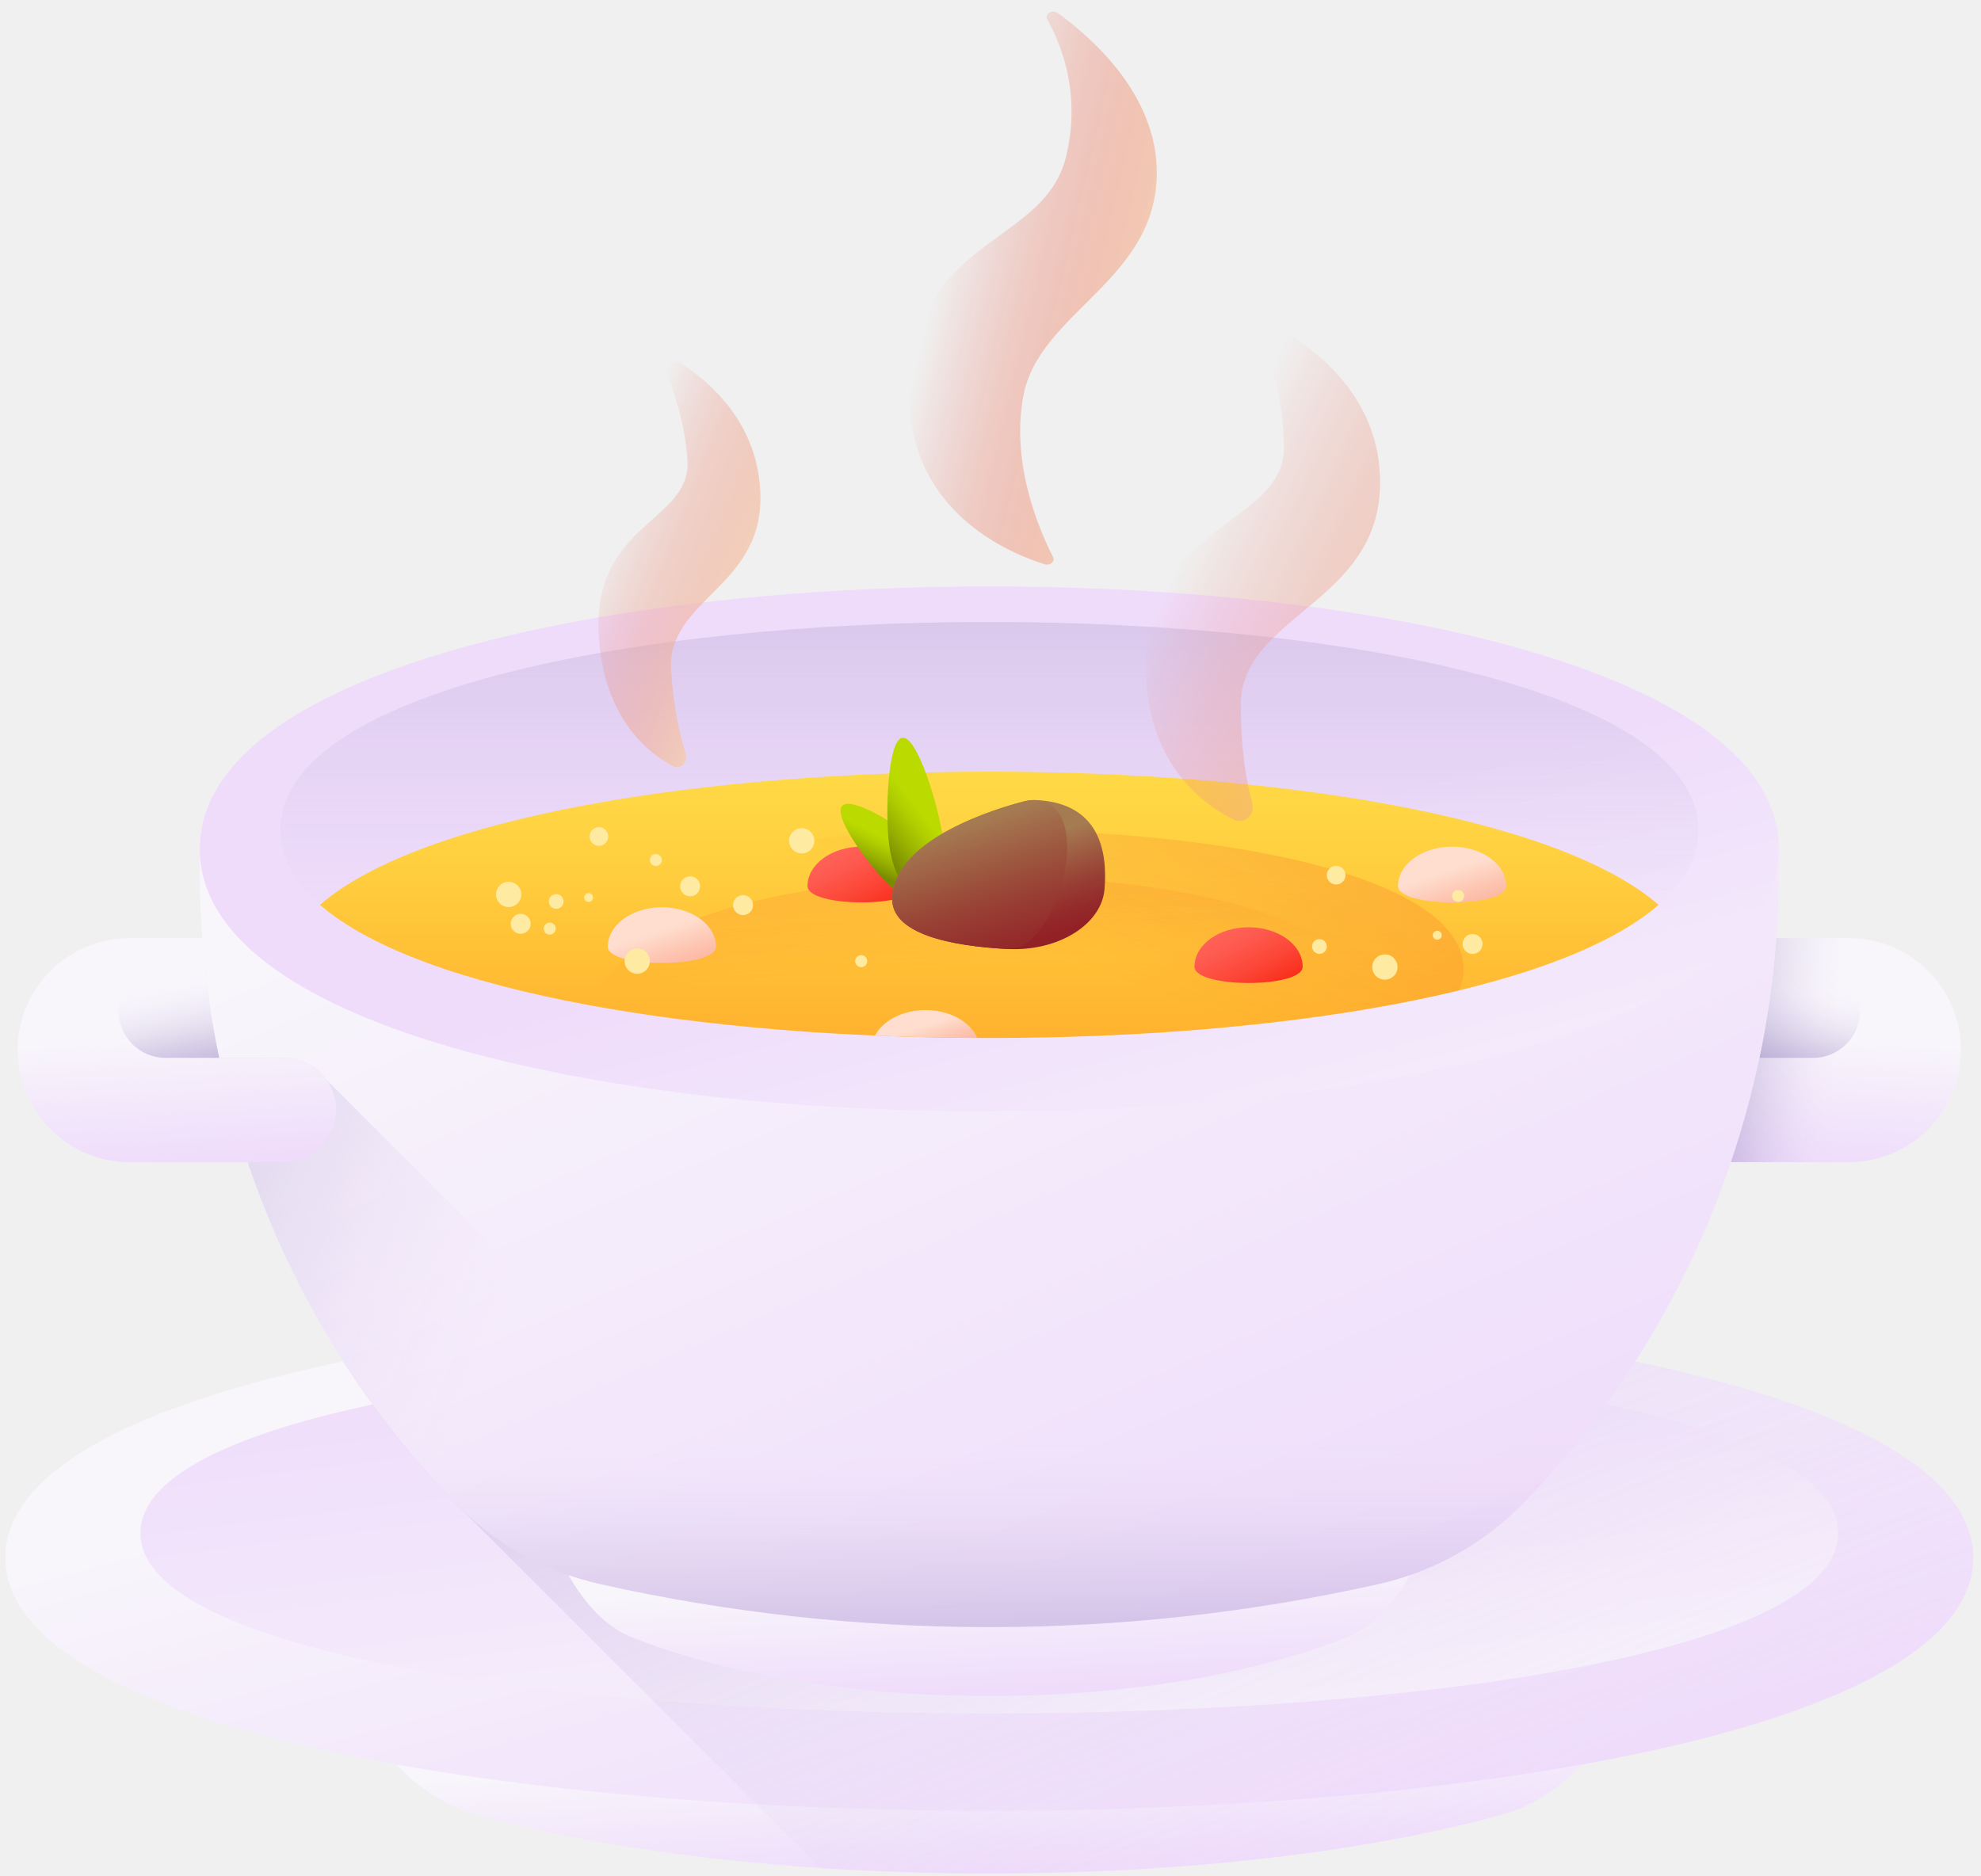
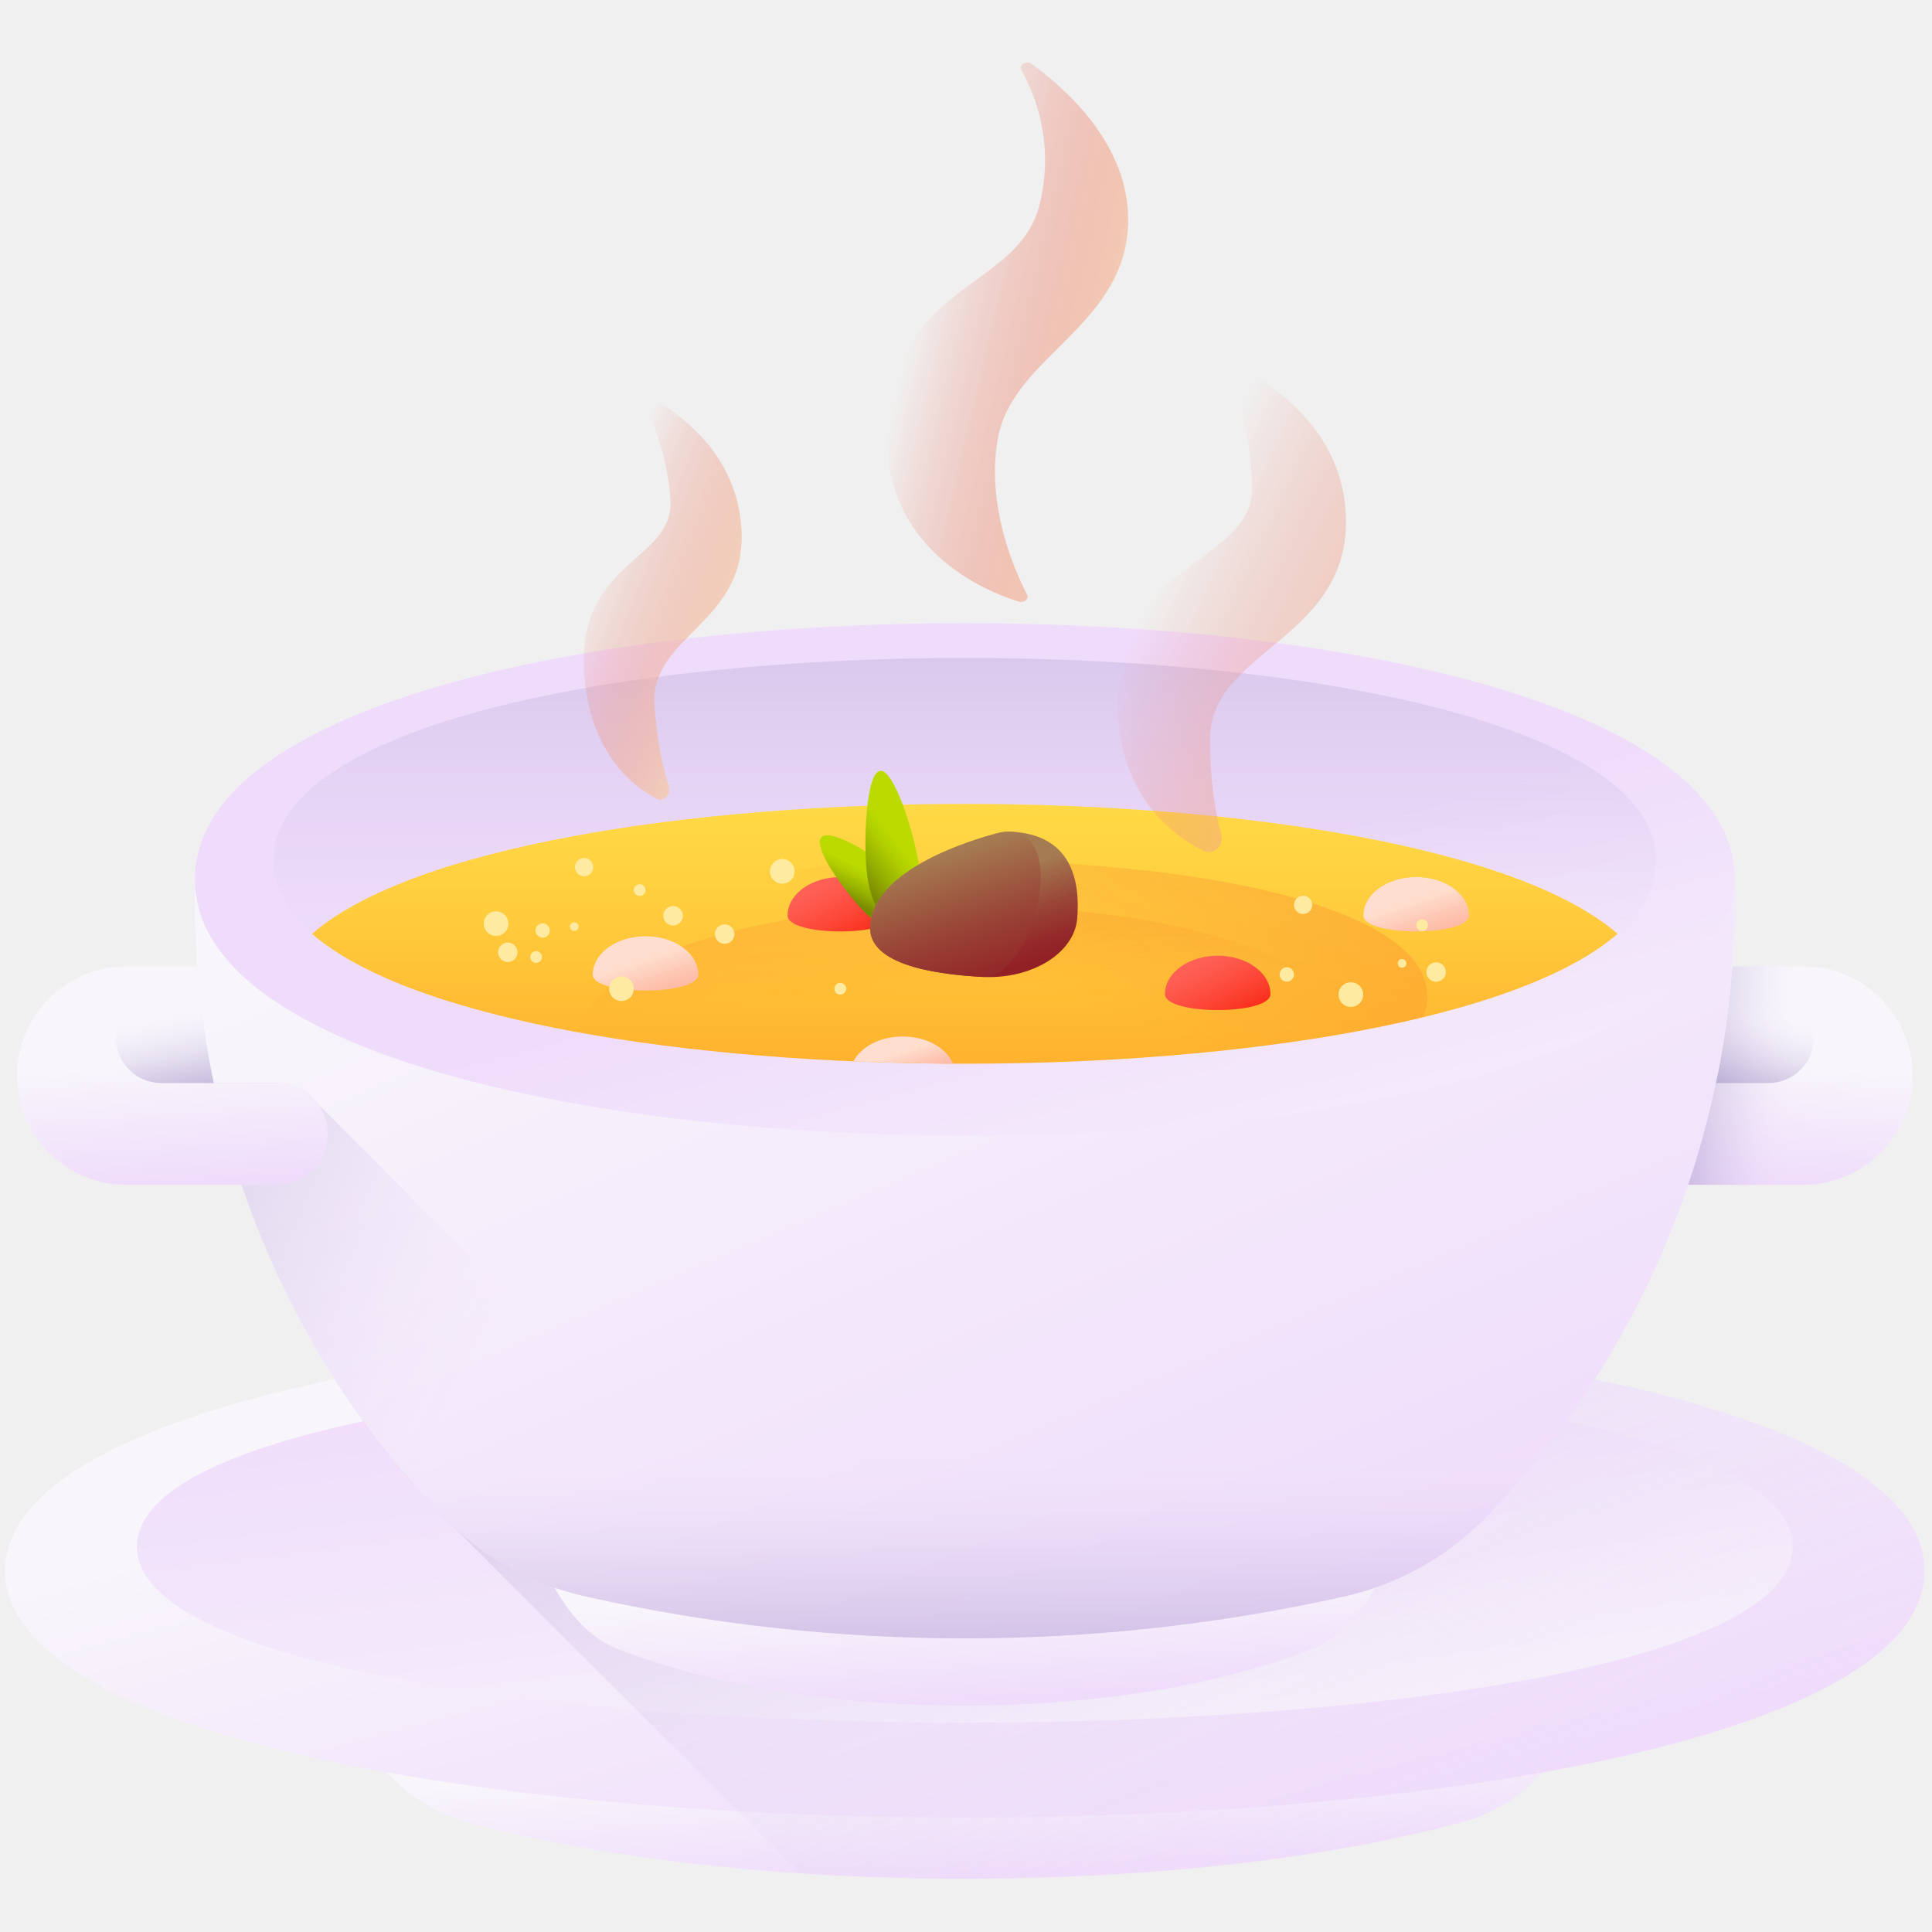
- <svg xmlns="http://www.w3.org/2000/svg" width="151" height="143" fill="none">
-   <path d="M75.407 133.131c-18.596 0-35.663-1.833-49.03-4.89 1.923 5.065 5.536 8.896 9.991 10.122 10.055 2.767 23.836 4.473 39.04 4.473 15.203 0 28.983-1.706 39.038-4.473 4.456-1.226 8.069-5.057 9.992-10.122-13.368 3.057-30.434 4.89-49.03 4.89Z" fill="url(#a)" />
-   <path d="M150.408 118.768c0 25.712-150 25.712-150 0 0-25.713 150-25.713 150 0Z" fill="url(#b)" />
-   <path d="M140.113 116.882c0 18.332-129.411 18.332-129.411 0s129.411-18.332 129.411 0Z" fill="url(#c)" />
-   <path d="M150.408 118.768c0-18.937-81.356-23.926-124.237-14.97a69.38 69.38 0 0 0 8.462 10.735l27.9 27.883c4.133.274 8.442.42 12.875.42 15.203 0 28.984-1.706 39.039-4.473 2.318-.638 4.405-1.986 6.147-3.841 17.532-3.147 29.814-8.398 29.814-15.754Z" fill="url(#d)" />
-   <path d="M75.408 119.638c-12.962 0-24.857-1.826-34.175-4.871 1.34 5.045 3.859 8.861 6.964 10.081 7.009 2.757 16.614 4.456 27.21 4.456 10.598 0 20.203-1.699 27.211-4.456 3.106-1.221 5.624-5.036 6.965-10.081-9.318 3.045-21.213 4.871-34.175 4.871Z" fill="url(#e)" />
-   <path d="M125.202 84.625a3.976 3.976 0 0 0 3.977 3.976h11.757a8.537 8.537 0 0 0 6.036-14.573 8.497 8.497 0 0 0-6.036-2.502h-5.539a69.485 69.485 0 0 1-1.29 9.123h-4.928a3.976 3.976 0 0 0-3.977 3.976Z" fill="url(#f)" />
-   <path d="M125.202 84.625a3.976 3.976 0 0 0 3.977 3.976h11.757a8.537 8.537 0 0 0 6.036-14.573 8.497 8.497 0 0 0-6.036-2.502h-5.539a69.485 69.485 0 0 1-1.29 9.123h-4.928a3.976 3.976 0 0 0-3.977 3.976Z" fill="url(#g)" />
-   <path d="M134.107 80.649h4.099c1.974 0 3.573-1.6 3.573-3.573a2.953 2.953 0 0 0-2.952-2.955h-3.669a69.184 69.184 0 0 1-1.051 6.528Z" fill="url(#h)" />
-   <path d="M45.787 120.783a135.887 135.887 0 0 0 59.242 0 22.184 22.184 0 0 0 11.154-6.25 69.392 69.392 0 0 0 19.403-48.128V64.72c0-26.692-120.356-26.692-120.356 0v1.684c0 18.039 7.02 35.267 19.403 48.128a22.181 22.181 0 0 0 11.154 6.25Z" fill="url(#i)" />
-   <path d="M135.586 64.721c0 26.693-120.357 26.693-120.357 0 0-26.692 120.357-26.692 120.357 0Z" fill="url(#j)" />
-   <path d="M129.451 63.279c0 21.144-108.085 21.144-108.085 0 0-21.145 108.085-21.145 108.085 0Z" fill="url(#k)" />
-   <path d="M24.391 68.985c15.559 13.536 86.474 13.536 102.033 0-15.559-13.536-86.474-13.536-102.033 0Z" fill="url(#l)" />
-   <path d="M111.221 75.508c.22-.518.335-1.058.335-1.621 0-14.144-72.297-14.144-72.297 0 0 .562.116 1.103.336 1.621 19.934 4.838 51.692 4.838 71.626 0Z" fill="url(#m)" />
-   <path d="M45.263 76.699c2.76-13.21 57.53-13.21 60.289 0-17.928 3.249-42.361 3.249-60.289 0Z" fill="url(#n)" />
-   <path d="M54.576 72.175c0 1.659-8.245 1.659-8.245 0 0-1.66 1.846-3.004 4.123-3.004s4.122 1.344 4.122 3.004Z" fill="url(#o)" />
-   <path d="M114.807 67.554c0 1.66-8.245 1.66-8.245 0 0-1.659 1.846-3.004 4.123-3.004s4.122 1.345 4.122 3.004Z" fill="url(#p)" />
-   <path d="M66.7 78.949c2.577.11 5.181.17 7.79.182-.519-1.227-2.086-2.12-3.94-2.12-1.761 0-3.26.806-3.85 1.938Z" fill="url(#q)" />
-   <path d="M106.003 72.87a.964.964 0 1 0-.846 1.732.964.964 0 0 0 .846-1.732ZM112.58 71.287a.76.76 0 1 0-.667 1.366.76.76 0 0 0 .667-1.366ZM111.345 67.894a.458.458 0 1 0-.402.824.458.458 0 0 0 .402-.824ZM61.135 63.141a.964.964 0 1 0 .01 1.927.964.964 0 0 0-.01-1.927ZM52.6 66.813a.76.76 0 1 0 .008 1.522.76.76 0 0 0-.008-1.522ZM65.672 72.819a.46.46 0 1 0 .006.918.46.46 0 0 0-.005-.918ZM101.665 66.033a.71.71 0 1 0 .363 1.377.712.712 0 0 0-.363-1.377ZM100.429 71.618a.562.562 0 1 0 .286 1.088.562.562 0 0 0-.286-1.088ZM109.497 70.967a.34.34 0 1 0 .172.655.34.34 0 0 0-.172-.655ZM48.994 72.411a.963.963 0 1 0-.845 1.732.963.963 0 0 0 .845-1.732ZM56.972 68.323a.76.76 0 1 0-.667 1.367.76.76 0 0 0 .667-1.367ZM50.196 65.154a.458.458 0 1 0-.403.823.458.458 0 0 0 .403-.823ZM39.736 68.185a.964.964 0 1 0-1.928.01.964.964 0 0 0 1.928-.01ZM39.684 69.67a.76.76 0 1 0 .008 1.522.76.76 0 0 0-.008-1.522ZM41.899 70.338a.459.459 0 1 0 .005.918.459.459 0 0 0-.005-.918ZM45.469 63.086a.712.712 0 1 0 .363 1.377.712.712 0 0 0-.363-1.377ZM42.267 68.182a.562.562 0 1 0 .285 1.087.562.562 0 0 0-.285-1.087ZM44.8 68.093a.34.34 0 1 0 .173.656.34.34 0 0 0-.173-.656Z" fill="#FFEAA2" />
-   <path d="M69.798 67.554c0 1.66-8.245 1.66-8.245 0 0-1.659 1.846-3.004 4.123-3.004 2.276 0 4.122 1.345 4.122 3.004Z" fill="url(#r)" />
-   <path d="M69.685 64.036c1.416 1.303 2.16 3.155 1.662 4.135-.498.981-2.05.72-3.467-.584-1.416-1.303-4.247-5.074-3.749-6.055.499-.98 4.137 1.2 5.554 2.504Z" fill="url(#s)" />
-   <path d="M71.851 63.813c.313 2.393-.346 4.465-1.472 4.628-1.125.163-2.292-1.646-2.605-4.04-.313-2.393-.115-7.99 1.01-8.153 1.127-.162 2.754 5.171 3.067 7.565Z" fill="url(#t)" />
-   <path d="M79.014 61a3.256 3.256 0 0 0-.974.102c-2.006.518-9.78 2.81-10.034 7.282-.163 2.86 4.564 3.745 8.783 3.968 3.853.203 7.177-1.85 7.403-4.567.253-3.044-.491-6.552-5.178-6.786Z" fill="url(#u)" />
-   <path d="M79.053 61.006c-.34-.034-.681.01-1.012.095-2.004.517-9.782 2.81-10.036 7.282-.163 2.862 4.564 3.746 8.783 3.969 3.802.2 6.815-10.89 2.265-11.346Z" fill="url(#v)" />
-   <path d="M99.294 73.699c0 1.659-8.244 1.659-8.244 0 0-1.66 1.845-3.004 4.122-3.004s4.123 1.345 4.123 3.004Z" fill="url(#w)" />
-   <path d="M24.324 100.737a69.344 69.344 0 0 0 10.31 13.796 22.182 22.182 0 0 0 11.153 6.25 135.887 135.887 0 0 0 59.242 0 22.184 22.184 0 0 0 11.154-6.25 69.41 69.41 0 0 0 10.309-13.796H24.324Z" fill="url(#x)" />
-   <path d="M66.308 123.746a136.67 136.67 0 0 1-13.374-1.565 139.156 139.156 0 0 1-7.147-1.397 22.19 22.19 0 0 1-11.152-6.25 69.365 69.365 0 0 1-17.91-33.8c-.002-.03-.008-.056-.014-.085h4.926c1.324 0 2.492.647 3.215 1.64l41.456 41.457Z" fill="url(#y)" />
-   <path d="M25.614 84.625a3.976 3.976 0 0 1-3.976 3.976H9.88a8.537 8.537 0 0 1-6.036-14.573 8.498 8.498 0 0 1 6.036-2.502h5.54c.062.868.143 1.734.239 2.595a69.388 69.388 0 0 0 1.05 6.528h4.929a3.976 3.976 0 0 1 3.976 3.976Z" fill="url(#z)" />
-   <path d="M16.71 80.649h-4.1a3.573 3.573 0 0 1-3.572-3.573 2.952 2.952 0 0 1 2.951-2.955h3.67a69.378 69.378 0 0 0 1.05 6.528Z" fill="url(#A)" />
-   <path d="M96.458 26.601c-.353-.938.618-1.815 1.454-1.317 2.952 1.762 7.285 5.387 7.285 11.486 0 9.25-10.618 10.122-10.618 16.975 0 3.516.444 5.944.876 7.476.25.885-.614 1.665-1.41 1.27-2.645-1.313-6.714-4.518-6.714-11.806 0-10.8 10.53-10.639 10.53-16.543 0-3.084-.717-5.723-1.403-7.54Z" fill="url(#B)" />
-   <path d="M79.827 1.482c-.23-.413.386-.79.8-.49 2.804 2.035 7.548 6.338 7.548 12.16 0 8.265-8.977 10.605-10.174 17.05-.967 5.213 1.25 10.288 2.267 12.259.177.342-.23.689-.65.557-3.093-.972-11.415-4.575-10.172-14.953 1.204-10.054 10.209-9.595 11.807-16.1 1.147-4.67-.267-8.407-1.426-10.483Z" fill="url(#C)" />
-   <path d="M50.92 28.798c-.315-.773.346-1.497.988-1.086 2.272 1.454 5.668 4.444 6.03 9.478.552 7.633-7.189 8.352-6.78 14.007.209 2.901.68 4.905 1.087 6.168.236.731-.35 1.375-.958 1.05-2.02-1.084-5.197-3.729-5.63-9.743-.644-8.911 7.093-8.779 6.742-13.65-.184-2.545-.867-4.723-1.479-6.224Z" fill="url(#D)" />
+ <svg xmlns="http://www.w3.org/2000/svg" width="151" height="151" viewBox="0 0 151 151" fill="none">
+   <g clip-path="url(#clip0_343_7716)">
+     <path d="M75.407 137.131C56.811 137.131 39.744 135.298 26.377 132.241C28.3 137.306 31.913 141.137 36.368 142.363C46.423 145.13 60.204 146.836 75.407 146.836C90.611 146.836 104.391 145.13 114.446 142.363C118.902 141.137 122.515 137.306 124.438 132.241C111.07 135.298 94.004 137.131 75.407 137.131Z" fill="url(#paint0_linear_343_7716)" />
+     <path d="M150.408 122.768C150.408 148.48 0.408 148.48 0.408 122.768C0.408 97.055 150.408 97.055 150.408 122.768Z" fill="url(#paint1_linear_343_7716)" />
+     <path d="M140.113 120.882C140.113 139.214 10.702 139.214 10.702 120.882C10.702 102.55 140.113 102.551 140.113 120.882Z" fill="url(#paint2_linear_343_7716)" />
+     <path d="M150.408 122.768C150.408 103.831 69.052 98.842 26.171 107.798C28.619 111.624 31.447 115.224 34.633 118.533L62.532 146.416C66.666 146.69 70.975 146.836 75.408 146.836C90.611 146.836 104.392 145.13 114.447 142.363C116.765 141.725 118.852 140.377 120.594 138.522C138.126 135.375 150.408 130.124 150.408 122.768Z" fill="url(#paint3_linear_343_7716)" />
+     <path d="M75.408 123.638C62.446 123.638 50.551 121.812 41.233 118.767C42.574 123.812 45.092 127.628 48.197 128.848C55.206 131.605 64.811 133.304 75.408 133.304C86.005 133.304 95.61 131.605 102.618 128.848C105.724 127.627 108.242 123.812 109.583 118.767C100.265 121.812 88.37 123.638 75.408 123.638Z" fill="url(#paint4_linear_343_7716)" />
+     <path d="M125.202 88.625C125.202 90.821 126.982 92.601 129.179 92.601H140.936C145.651 92.601 149.474 88.781 149.474 84.063C149.474 81.707 148.517 79.572 146.972 78.028C145.427 76.48 143.295 75.526 140.936 75.526H135.397C135.334 76.394 135.254 77.26 135.157 78.121C134.91 80.319 134.559 82.498 134.107 84.649H129.179C126.982 84.649 125.202 86.429 125.202 88.625Z" fill="url(#paint5_linear_343_7716)" />
+     <path d="M125.202 88.625C125.202 90.821 126.982 92.601 129.179 92.601H140.936C145.651 92.601 149.474 88.781 149.474 84.063C149.474 81.707 148.517 79.572 146.972 78.028C145.427 76.48 143.295 75.526 140.936 75.526H135.397C135.334 76.394 135.254 77.26 135.157 78.121C134.91 80.319 134.559 82.498 134.107 84.649H129.179C126.982 84.649 125.202 86.429 125.202 88.625Z" fill="url(#paint6_linear_343_7716)" />
+     <path d="M134.107 84.649H138.206C140.18 84.649 141.779 83.049 141.779 81.076C141.779 80.261 141.449 79.523 140.916 78.987C140.38 78.452 139.644 78.121 138.827 78.121H135.158C134.911 80.318 134.56 82.498 134.107 84.649Z" fill="url(#paint7_linear_343_7716)" />
+     <path d="M45.787 124.783C65.294 129.14 85.522 129.14 105.029 124.783C109.278 123.835 113.163 121.669 116.183 118.533C128.567 105.672 135.586 88.444 135.586 70.405V68.721C135.586 42.029 15.23 42.029 15.23 68.721V70.405C15.23 88.444 22.249 105.672 34.633 118.533C37.653 121.669 41.538 123.835 45.787 124.783Z" fill="url(#paint8_linear_343_7716)" />
+     <path d="M135.586 68.721C135.586 95.414 15.229 95.414 15.229 68.721C15.229 42.029 135.586 42.029 135.586 68.721Z" fill="url(#paint9_linear_343_7716)" />
+     <path d="M129.451 67.279C129.451 88.423 21.366 88.423 21.366 67.279C21.366 46.134 129.451 46.134 129.451 67.279Z" fill="url(#paint10_linear_343_7716)" />
+     <path d="M24.391 72.985C39.95 86.521 110.865 86.521 126.424 72.985C110.865 59.449 39.95 59.449 24.391 72.985Z" fill="url(#paint11_linear_343_7716)" />
+     <path d="M111.221 79.508C111.441 78.99 111.556 78.45 111.556 77.886C111.556 63.743 39.259 63.743 39.259 77.886C39.259 78.449 39.375 78.99 39.595 79.508C59.529 84.346 91.287 84.346 111.221 79.508Z" fill="url(#paint12_linear_343_7716)" />
+     <path d="M45.263 80.699C48.023 67.489 102.793 67.489 105.552 80.699C87.624 83.948 63.191 83.948 45.263 80.699Z" fill="url(#paint13_linear_343_7716)" />
+     <path d="M54.576 76.175C54.576 77.834 46.331 77.834 46.331 76.175C46.331 74.516 48.177 73.171 50.454 73.171C52.731 73.171 54.576 74.516 54.576 76.175Z" fill="url(#paint14_linear_343_7716)" />
+     <path d="M114.807 71.554C114.807 73.213 106.562 73.213 106.562 71.554C106.562 69.895 108.408 68.55 110.685 68.55C112.962 68.55 114.807 69.895 114.807 71.554Z" fill="url(#paint15_linear_343_7716)" />
+     <path d="M66.699 82.949C69.277 83.059 71.881 83.12 74.49 83.131C73.971 81.904 72.404 81.011 70.549 81.011C68.789 81.011 67.29 81.817 66.699 82.949Z" fill="url(#paint16_linear_343_7716)" />
+     <path d="M106.003 76.87C105.524 76.636 104.947 76.835 104.714 77.313C104.481 77.791 104.679 78.368 105.157 78.602C105.636 78.835 106.213 78.637 106.446 78.158C106.679 77.68 106.481 77.103 106.003 76.87Z" fill="#FFEAA2" />
+     <path d="M112.58 75.287C112.202 75.103 111.747 75.26 111.563 75.638C111.378 76.015 111.535 76.471 111.913 76.655C112.29 76.839 112.746 76.683 112.93 76.305C113.114 75.927 112.957 75.472 112.58 75.287Z" fill="#FFEAA2" />
+     <path d="M111.345 71.894C111.118 71.783 110.843 71.878 110.732 72.105C110.621 72.333 110.715 72.608 110.943 72.719C111.171 72.83 111.445 72.735 111.556 72.508C111.667 72.28 111.573 72.005 111.345 71.894Z" fill="#FFEAA2" />
+     <path d="M61.135 67.141C60.603 67.144 60.174 67.578 60.177 68.111C60.18 68.642 60.614 69.072 61.146 69.069C61.678 69.066 62.107 68.632 62.104 68.1C62.101 67.567 61.667 67.138 61.135 67.141Z" fill="#FFEAA2" />
+     <path d="M52.6 70.813C52.18 70.816 51.841 71.158 51.843 71.578C51.846 71.998 52.188 72.337 52.608 72.335C53.029 72.332 53.367 71.99 53.365 71.57C53.362 71.15 53.02 70.811 52.6 70.813Z" fill="#FFEAA2" />
+     <path d="M65.672 76.819C65.419 76.82 65.215 77.027 65.216 77.28C65.218 77.533 65.424 77.738 65.677 77.736C65.931 77.735 66.135 77.528 66.134 77.275C66.132 77.021 65.926 76.817 65.672 76.819Z" fill="#FFEAA2" />
+     <path d="M101.665 70.033C101.284 70.133 101.057 70.523 101.158 70.903C101.258 71.283 101.647 71.51 102.028 71.41C102.408 71.31 102.635 70.921 102.535 70.54C102.434 70.16 102.045 69.933 101.665 70.033Z" fill="#FFEAA2" />
+     <path d="M100.429 75.618C100.128 75.698 99.949 76.005 100.028 76.305C100.108 76.606 100.415 76.785 100.715 76.706C101.016 76.626 101.195 76.319 101.116 76.019C101.036 75.719 100.729 75.539 100.429 75.618Z" fill="#FFEAA2" />
+     <path d="M109.497 74.967C109.316 75.015 109.208 75.2 109.255 75.381C109.303 75.562 109.488 75.67 109.669 75.623C109.85 75.575 109.959 75.389 109.911 75.208C109.863 75.027 109.678 74.919 109.497 74.967Z" fill="#FFEAA2" />
+     <path d="M48.994 76.411C48.516 76.178 47.939 76.376 47.706 76.855C47.472 77.333 47.671 77.91 48.149 78.143C48.627 78.377 49.204 78.178 49.438 77.7C49.671 77.222 49.473 76.645 48.994 76.411Z" fill="#FFEAA2" />
+     <path d="M56.972 72.323C56.594 72.139 56.139 72.296 55.955 72.673C55.77 73.051 55.927 73.506 56.305 73.691C56.682 73.875 57.138 73.718 57.322 73.341C57.507 72.963 57.35 72.508 56.972 72.323Z" fill="#FFEAA2" />
+     <path d="M50.196 69.154C49.968 69.043 49.693 69.137 49.582 69.365C49.471 69.592 49.566 69.867 49.793 69.978C50.021 70.089 50.295 69.995 50.406 69.767C50.518 69.539 50.423 69.265 50.196 69.154Z" fill="#FFEAA2" />
+     <path d="M39.736 72.185C39.733 71.653 39.299 71.223 38.767 71.226C38.235 71.229 37.806 71.663 37.809 72.195C37.812 72.727 38.245 73.156 38.778 73.153C39.31 73.151 39.739 72.717 39.736 72.185Z" fill="#FFEAA2" />
+     <path d="M39.684 73.67C39.264 73.673 38.925 74.015 38.927 74.435C38.93 74.855 39.272 75.194 39.692 75.192C40.112 75.189 40.451 74.847 40.449 74.427C40.446 74.007 40.104 73.668 39.684 73.67Z" fill="#FFEAA2" />
+     <path d="M41.899 74.338C41.645 74.34 41.441 74.546 41.442 74.799C41.444 75.053 41.65 75.257 41.904 75.255C42.157 75.254 42.361 75.048 42.36 74.794C42.358 74.541 42.152 74.337 41.899 74.338Z" fill="#FFEAA2" />
+     <path d="M45.469 67.085C45.089 67.186 44.861 67.575 44.962 67.956C45.062 68.336 45.451 68.563 45.832 68.463C46.212 68.362 46.439 67.973 46.339 67.593C46.239 67.212 45.849 66.985 45.469 67.085Z" fill="#FFEAA2" />
+     <path d="M42.267 72.182C41.966 72.261 41.787 72.569 41.866 72.869C41.946 73.169 42.253 73.348 42.553 73.269C42.853 73.19 43.032 72.883 42.953 72.583C42.875 72.283 42.567 72.103 42.267 72.182Z" fill="#FFEAA2" />
+     <path d="M44.8 72.093C44.619 72.141 44.511 72.326 44.559 72.507C44.606 72.688 44.792 72.796 44.973 72.749C45.154 72.701 45.262 72.516 45.214 72.335C45.166 72.153 44.981 72.045 44.8 72.093Z" fill="#FFEAA2" />
+     <path d="M69.798 71.554C69.798 73.213 61.553 73.213 61.553 71.554C61.553 69.895 63.399 68.55 65.676 68.55C67.952 68.55 69.798 69.895 69.798 71.554Z" fill="url(#paint17_linear_343_7716)" />
+     <path d="M69.685 68.036C71.101 69.339 71.846 71.191 71.347 72.171C70.849 73.152 69.297 72.891 67.88 71.587C66.464 70.284 63.633 66.513 64.131 65.532C64.63 64.551 68.268 66.732 69.685 68.036Z" fill="url(#paint18_linear_343_7716)" />
+     <path d="M71.851 67.812C72.164 70.206 71.505 72.278 70.379 72.441C69.254 72.604 68.087 70.795 67.774 68.402C67.461 66.008 67.659 60.411 68.785 60.248C69.911 60.086 71.538 65.419 71.851 67.812Z" fill="url(#paint19_linear_343_7716)" />
+     <path d="M79.014 64.999C78.686 64.983 78.358 65.02 78.04 65.102C76.034 65.62 68.26 67.912 68.006 72.383C67.843 75.245 72.57 76.129 76.789 76.352C80.642 76.555 83.966 74.501 84.192 71.785C84.445 68.741 83.701 65.233 79.014 64.999Z" fill="url(#paint20_linear_343_7716)" />
+     <path d="M79.053 65.006C78.713 64.972 78.371 65.016 78.041 65.101C76.037 65.618 68.259 67.91 68.005 72.383C67.842 75.245 72.569 76.129 76.788 76.352C80.59 76.552 83.603 65.461 79.053 65.006Z" fill="url(#paint21_linear_343_7716)" />
+     <path d="M99.294 77.699C99.294 79.358 91.05 79.358 91.05 77.699C91.05 76.04 92.895 74.695 95.172 74.695C97.449 74.695 99.294 76.04 99.294 77.699Z" fill="url(#paint22_linear_343_7716)" />
+     <path d="M24.324 104.737C27.158 109.715 30.61 114.355 34.633 118.533C37.653 121.669 41.538 123.835 45.787 124.783C65.294 129.14 85.522 129.14 105.029 124.783C109.278 123.835 113.163 121.669 116.183 118.533C120.205 114.355 123.658 109.714 126.492 104.737H24.324Z" fill="url(#paint23_linear_343_7716)" />
+     <path d="M66.308 127.746C61.834 127.446 57.37 126.922 52.934 126.181C50.543 125.778 48.161 125.313 45.787 124.784C41.537 123.834 37.652 121.669 34.635 118.534C27.564 111.193 22.243 102.428 18.979 92.902C18.067 90.246 17.317 87.528 16.732 84.766C16.732 84.757 16.729 84.746 16.726 84.734C16.723 84.705 16.717 84.678 16.711 84.649H21.637C22.961 84.649 24.129 85.296 24.852 86.29L66.308 127.746Z" fill="url(#paint24_linear_343_7716)" />
+     <path d="M25.614 88.625C25.614 90.821 23.834 92.601 21.638 92.601H9.88C5.165 92.601 1.342 88.781 1.342 84.063C1.342 81.707 2.299 79.572 3.844 78.028C5.389 76.48 7.521 75.526 9.88 75.526H15.42C15.482 76.394 15.563 77.26 15.659 78.121C15.906 80.319 16.257 82.498 16.709 84.649H21.638C23.834 84.649 25.614 86.429 25.614 88.625Z" fill="url(#paint25_linear_343_7716)" />
+     <path d="M16.709 84.649H12.611C10.637 84.649 9.038 83.049 9.038 81.076C9.038 80.261 9.368 79.523 9.901 78.987C10.437 78.452 11.173 78.121 11.989 78.121H15.659C15.906 80.318 16.257 82.498 16.709 84.649Z" fill="url(#paint26_linear_343_7716)" />
+     <path d="M96.458 30.601C96.105 29.663 97.076 28.786 97.912 29.284C100.864 31.046 105.197 34.67 105.197 40.77C105.197 50.02 94.579 50.892 94.579 57.745C94.579 61.261 95.022 63.689 95.455 65.221C95.705 66.106 94.841 66.886 94.046 66.491C91.4 65.178 87.331 61.973 87.331 54.685C87.331 43.886 97.861 44.046 97.861 38.142C97.861 35.058 97.144 32.419 96.458 30.601Z" fill="url(#paint27_linear_343_7716)" />
+     <path d="M79.827 5.482C79.596 5.069 80.213 4.692 80.627 4.992C83.431 7.027 88.175 11.33 88.175 17.152C88.175 25.417 79.198 27.757 78.001 34.202C77.034 39.415 79.251 44.49 80.268 46.461C80.445 46.803 80.038 47.15 79.618 47.018C76.525 46.046 68.203 42.443 69.446 32.065C70.65 22.011 79.655 22.47 81.253 15.965C82.4 11.295 80.986 7.558 79.827 5.482Z" fill="url(#paint28_linear_343_7716)" />
+     <path d="M50.92 32.798C50.605 32.025 51.266 31.3 51.908 31.712C54.18 33.166 57.576 36.156 57.939 41.19C58.49 48.823 50.749 49.542 51.157 55.197C51.367 58.098 51.837 60.102 52.245 61.365C52.481 62.096 51.894 62.74 51.287 62.414C49.267 61.331 46.09 58.686 45.656 52.672C45.013 43.761 52.75 43.893 52.398 39.021C52.215 36.477 51.532 34.299 50.92 32.798Z" fill="url(#paint29_linear_343_7716)" />
+   </g>
  <defs>
-     <linearGradient id="a" x1="75.687" y1="132.851" x2="76.275" y2="142.557" gradientUnits="userSpaceOnUse">
-       <stop stop-color="#F8F6FB" />
-       <stop offset="1" stop-color="#EFDCFB" />
-     </linearGradient>
-     <linearGradient id="b" x1="70.48" y1="100.171" x2="82.035" y2="143.781" gradientUnits="userSpaceOnUse">
-       <stop stop-color="#F8F6FB" />
-       <stop offset="1" stop-color="#EFDCFB" />
-     </linearGradient>
-     <linearGradient id="c" x1="78.634" y1="142.691" x2="73.046" y2="97.985" gradientUnits="userSpaceOnUse">
-       <stop stop-color="#F8F6FB" />
-       <stop offset="1" stop-color="#EFDCFB" />
-     </linearGradient>
-     <linearGradient id="d" x1="102.079" y1="144.129" x2="37.178" y2="-13.518" gradientUnits="userSpaceOnUse">
-       <stop stop-color="#EFDCFB" stop-opacity="0" />
-       <stop offset=".029" stop-color="#E9D6F7" stop-opacity=".029" />
-       <stop offset=".22" stop-color="#C5B5DE" stop-opacity=".22" />
-       <stop offset=".414" stop-color="#AA9BCB" stop-opacity=".414" />
-       <stop offset=".608" stop-color="#9688BD" stop-opacity=".608" />
-       <stop offset=".803" stop-color="#8A7DB5" stop-opacity=".803" />
-       <stop offset="1" stop-color="#8679B2" />
-     </linearGradient>
-     <linearGradient id="e" x1="75.712" y1="119.791" x2="76.263" y2="128.878" gradientUnits="userSpaceOnUse">
-       <stop stop-color="#F8F6FB" />
-       <stop offset="1" stop-color="#EFDCFB" />
-     </linearGradient>
-     <linearGradient id="f" x1="137.554" y1="78.852" x2="136.969" y2="88.493" gradientUnits="userSpaceOnUse">
-       <stop stop-color="#F8F6FB" />
-       <stop offset="1" stop-color="#EFDCFB" />
-     </linearGradient>
-     <linearGradient id="g" x1="139.922" y1="80.415" x2="123.451" y2="79.202" gradientUnits="userSpaceOnUse">
-       <stop stop-color="#EFDCFB" stop-opacity="0" />
-       <stop offset=".029" stop-color="#E9D6F7" stop-opacity=".029" />
-       <stop offset=".22" stop-color="#C5B5DE" stop-opacity=".22" />
-       <stop offset=".414" stop-color="#AA9BCB" stop-opacity=".414" />
-       <stop offset=".608" stop-color="#9688BD" stop-opacity=".608" />
-       <stop offset=".803" stop-color="#8A7DB5" stop-opacity=".803" />
-       <stop offset="1" stop-color="#8679B2" />
-     </linearGradient>
-     <linearGradient id="h" x1="138.562" y1="75.336" x2="136.222" y2="86.519" gradientUnits="userSpaceOnUse">
-       <stop stop-color="#EFDCFB" stop-opacity="0" />
-       <stop offset=".029" stop-color="#E9D6F7" stop-opacity=".029" />
-       <stop offset=".22" stop-color="#C5B5DE" stop-opacity=".22" />
-       <stop offset=".414" stop-color="#AA9BCB" stop-opacity=".414" />
-       <stop offset=".608" stop-color="#9688BD" stop-opacity=".608" />
-       <stop offset=".803" stop-color="#8A7DB5" stop-opacity=".803" />
-       <stop offset="1" stop-color="#8679B2" />
-     </linearGradient>
-     <linearGradient id="i" x1="66.206" y1="50.319" x2="98.69" y2="126.115" gradientUnits="userSpaceOnUse">
-       <stop stop-color="#F8F6FB" />
-       <stop offset="1" stop-color="#EFDCFB" />
-     </linearGradient>
-     <linearGradient id="j" x1="86.635" y1="106.569" x2="76.251" y2="67.866" gradientUnits="userSpaceOnUse">
-       <stop stop-color="#F8F6FB" />
-       <stop offset="1" stop-color="#EFDCFB" />
-     </linearGradient>
-     <linearGradient id="k" x1="75.408" y1="74.831" x2="75.408" y2="-3.572" gradientUnits="userSpaceOnUse">
-       <stop stop-color="#EFDCFB" stop-opacity="0" />
-       <stop offset=".029" stop-color="#E9D6F7" stop-opacity=".029" />
-       <stop offset=".22" stop-color="#C5B5DE" stop-opacity=".22" />
-       <stop offset=".414" stop-color="#AA9BCB" stop-opacity=".414" />
-       <stop offset=".608" stop-color="#9688BD" stop-opacity=".608" />
-       <stop offset=".803" stop-color="#8A7DB5" stop-opacity=".803" />
-       <stop offset="1" stop-color="#8679B2" />
-     </linearGradient>
-     <linearGradient id="l" x1="75.408" y1="59.118" x2="75.408" y2="84.866" gradientUnits="userSpaceOnUse">
+     <linearGradient id="paint0_linear_343_7716" x1="75.687" y1="136.851" x2="76.275" y2="146.557" gradientUnits="userSpaceOnUse">
+       <stop stop-color="#F8F6FB" />
+       <stop offset="1" stop-color="#EFDCFB" />
+     </linearGradient>
+     <linearGradient id="paint1_linear_343_7716" x1="70.48" y1="104.171" x2="82.035" y2="147.781" gradientUnits="userSpaceOnUse">
+       <stop stop-color="#F8F6FB" />
+       <stop offset="1" stop-color="#EFDCFB" />
+     </linearGradient>
+     <linearGradient id="paint2_linear_343_7716" x1="78.634" y1="146.691" x2="73.046" y2="101.985" gradientUnits="userSpaceOnUse">
+       <stop stop-color="#F8F6FB" />
+       <stop offset="1" stop-color="#EFDCFB" />
+     </linearGradient>
+     <linearGradient id="paint3_linear_343_7716" x1="102.079" y1="148.129" x2="37.178" y2="-9.518" gradientUnits="userSpaceOnUse">
+       <stop stop-color="#EFDCFB" stop-opacity="0" />
+       <stop offset="0.029" stop-color="#E9D6F7" stop-opacity="0.029" />
+       <stop offset="0.22" stop-color="#C5B5DE" stop-opacity="0.22" />
+       <stop offset="0.414" stop-color="#AA9BCB" stop-opacity="0.414" />
+       <stop offset="0.608" stop-color="#9688BD" stop-opacity="0.608" />
+       <stop offset="0.803" stop-color="#8A7DB5" stop-opacity="0.803" />
+       <stop offset="1" stop-color="#8679B2" />
+     </linearGradient>
+     <linearGradient id="paint4_linear_343_7716" x1="75.712" y1="123.791" x2="76.263" y2="132.878" gradientUnits="userSpaceOnUse">
+       <stop stop-color="#F8F6FB" />
+       <stop offset="1" stop-color="#EFDCFB" />
+     </linearGradient>
+     <linearGradient id="paint5_linear_343_7716" x1="137.554" y1="82.852" x2="136.969" y2="92.493" gradientUnits="userSpaceOnUse">
+       <stop stop-color="#F8F6FB" />
+       <stop offset="1" stop-color="#EFDCFB" />
+     </linearGradient>
+     <linearGradient id="paint6_linear_343_7716" x1="139.922" y1="84.415" x2="123.451" y2="83.202" gradientUnits="userSpaceOnUse">
+       <stop stop-color="#EFDCFB" stop-opacity="0" />
+       <stop offset="0.029" stop-color="#E9D6F7" stop-opacity="0.029" />
+       <stop offset="0.22" stop-color="#C5B5DE" stop-opacity="0.22" />
+       <stop offset="0.414" stop-color="#AA9BCB" stop-opacity="0.414" />
+       <stop offset="0.608" stop-color="#9688BD" stop-opacity="0.608" />
+       <stop offset="0.803" stop-color="#8A7DB5" stop-opacity="0.803" />
+       <stop offset="1" stop-color="#8679B2" />
+     </linearGradient>
+     <linearGradient id="paint7_linear_343_7716" x1="138.562" y1="79.336" x2="136.222" y2="90.519" gradientUnits="userSpaceOnUse">
+       <stop stop-color="#EFDCFB" stop-opacity="0" />
+       <stop offset="0.029" stop-color="#E9D6F7" stop-opacity="0.029" />
+       <stop offset="0.22" stop-color="#C5B5DE" stop-opacity="0.22" />
+       <stop offset="0.414" stop-color="#AA9BCB" stop-opacity="0.414" />
+       <stop offset="0.608" stop-color="#9688BD" stop-opacity="0.608" />
+       <stop offset="0.803" stop-color="#8A7DB5" stop-opacity="0.803" />
+       <stop offset="1" stop-color="#8679B2" />
+     </linearGradient>
+     <linearGradient id="paint8_linear_343_7716" x1="66.206" y1="54.319" x2="98.69" y2="130.115" gradientUnits="userSpaceOnUse">
+       <stop stop-color="#F8F6FB" />
+       <stop offset="1" stop-color="#EFDCFB" />
+     </linearGradient>
+     <linearGradient id="paint9_linear_343_7716" x1="86.635" y1="110.569" x2="76.251" y2="71.866" gradientUnits="userSpaceOnUse">
+       <stop stop-color="#F8F6FB" />
+       <stop offset="1" stop-color="#EFDCFB" />
+     </linearGradient>
+     <linearGradient id="paint10_linear_343_7716" x1="75.408" y1="78.831" x2="75.408" y2="0.428" gradientUnits="userSpaceOnUse">
+       <stop stop-color="#EFDCFB" stop-opacity="0" />
+       <stop offset="0.029" stop-color="#E9D6F7" stop-opacity="0.029" />
+       <stop offset="0.22" stop-color="#C5B5DE" stop-opacity="0.22" />
+       <stop offset="0.414" stop-color="#AA9BCB" stop-opacity="0.414" />
+       <stop offset="0.608" stop-color="#9688BD" stop-opacity="0.608" />
+       <stop offset="0.803" stop-color="#8A7DB5" stop-opacity="0.803" />
+       <stop offset="1" stop-color="#8679B2" />
+     </linearGradient>
+     <linearGradient id="paint11_linear_343_7716" x1="75.408" y1="63.118" x2="75.408" y2="88.866" gradientUnits="userSpaceOnUse">
      <stop stop-color="#FFD945" />
-       <stop offset=".304" stop-color="#FFCD3E" />
-       <stop offset=".856" stop-color="#FFAD2B" />
+       <stop offset="0.304" stop-color="#FFCD3E" />
+       <stop offset="0.856" stop-color="#FFAD2B" />
      <stop offset="1" stop-color="#FFA325" />
    </linearGradient>
-     <linearGradient id="m" x1="76.36" y1="71.361" x2="111.26" y2="-21.184" gradientUnits="userSpaceOnUse">
+     <linearGradient id="paint12_linear_343_7716" x1="76.36" y1="75.361" x2="111.26" y2="-17.184" gradientUnits="userSpaceOnUse">
      <stop stop-color="#F82814" stop-opacity="0" />
      <stop offset="1" stop-color="#C0272D" />
    </linearGradient>
-     <linearGradient id="n" x1="75.144" y1="73.325" x2="70.116" y2="9.003" gradientUnits="userSpaceOnUse">
+     <linearGradient id="paint13_linear_343_7716" x1="75.144" y1="77.325" x2="70.116" y2="13.003" gradientUnits="userSpaceOnUse">
      <stop stop-color="#F82814" stop-opacity="0" />
      <stop offset="1" stop-color="#C0272D" />
    </linearGradient>
-     <linearGradient id="o" x1="50.102" y1="70.978" x2="51.792" y2="76.05" gradientUnits="userSpaceOnUse">
+     <linearGradient id="paint14_linear_343_7716" x1="50.102" y1="74.978" x2="51.792" y2="80.05" gradientUnits="userSpaceOnUse">
      <stop stop-color="#FFDECF" />
-       <stop offset=".379" stop-color="#FDC4B0" />
-       <stop offset=".765" stop-color="#FBAE97" />
+       <stop offset="0.379" stop-color="#FDC4B0" />
+       <stop offset="0.765" stop-color="#FBAE97" />
      <stop offset="1" stop-color="#FAA68E" />
    </linearGradient>
-     <linearGradient id="p" x1="110.333" y1="66.358" x2="112.024" y2="71.429" gradientUnits="userSpaceOnUse">
+     <linearGradient id="paint15_linear_343_7716" x1="110.333" y1="70.358" x2="112.024" y2="75.429" gradientUnits="userSpaceOnUse">
      <stop stop-color="#FFDECF" />
-       <stop offset=".379" stop-color="#FDC4B0" />
-       <stop offset=".765" stop-color="#FBAE97" />
+       <stop offset="0.379" stop-color="#FDC4B0" />
+       <stop offset="0.765" stop-color="#FBAE97" />
      <stop offset="1" stop-color="#FAA68E" />
    </linearGradient>
-     <linearGradient id="q" x1="70.321" y1="78.219" x2="71.536" y2="81.865" gradientUnits="userSpaceOnUse">
+     <linearGradient id="paint16_linear_343_7716" x1="70.321" y1="82.219" x2="71.536" y2="85.865" gradientUnits="userSpaceOnUse">
      <stop stop-color="#FFDECF" />
-       <stop offset=".379" stop-color="#FDC4B0" />
-       <stop offset=".765" stop-color="#FBAE97" />
+       <stop offset="0.379" stop-color="#FDC4B0" />
+       <stop offset="0.765" stop-color="#FBAE97" />
      <stop offset="1" stop-color="#FAA68E" />
    </linearGradient>
-     <linearGradient id="r" x1="64.146" y1="64.401" x2="67.067" y2="70.01" gradientUnits="userSpaceOnUse">
+     <linearGradient id="paint17_linear_343_7716" x1="64.146" y1="68.401" x2="67.067" y2="74.01" gradientUnits="userSpaceOnUse">
      <stop stop-color="#FF6359" />
-       <stop offset=".224" stop-color="#FE5B50" />
-       <stop offset=".595" stop-color="#FC4637" />
+       <stop offset="0.224" stop-color="#FE5B50" />
+       <stop offset="0.595" stop-color="#FC4637" />
      <stop offset="1" stop-color="#F82814" />
    </linearGradient>
-     <linearGradient id="s" x1="67.95" y1="64.171" x2="66.762" y2="66.572" gradientUnits="userSpaceOnUse">
+     <linearGradient id="paint18_linear_343_7716" x1="67.95" y1="68.171" x2="66.762" y2="70.572" gradientUnits="userSpaceOnUse">
      <stop stop-color="#BADA00" />
-       <stop offset=".227" stop-color="#B0CE00" />
-       <stop offset=".638" stop-color="#95AE00" />
+       <stop offset="0.227" stop-color="#B0CE00" />
+       <stop offset="0.638" stop-color="#95AE00" />
      <stop offset="1" stop-color="#798C00" />
    </linearGradient>
-     <linearGradient id="t" x1="70.411" y1="62.214" x2="67.209" y2="64.74" gradientUnits="userSpaceOnUse">
+     <linearGradient id="paint19_linear_343_7716" x1="70.411" y1="66.213" x2="67.209" y2="68.74" gradientUnits="userSpaceOnUse">
      <stop stop-color="#BADA00" />
-       <stop offset=".227" stop-color="#B0CE00" />
-       <stop offset=".638" stop-color="#95AE00" />
+       <stop offset="0.227" stop-color="#B0CE00" />
+       <stop offset="0.638" stop-color="#95AE00" />
      <stop offset="1" stop-color="#798C00" />
    </linearGradient>
-     <linearGradient id="u" x1="75.441" y1="65.047" x2="77.701" y2="72.032" gradientUnits="userSpaceOnUse">
+     <linearGradient id="paint20_linear_343_7716" x1="75.441" y1="69.047" x2="77.701" y2="76.032" gradientUnits="userSpaceOnUse">
      <stop stop-color="#A57C52" />
-       <stop offset=".134" stop-color="#A26C4A" />
-       <stop offset=".515" stop-color="#994336" />
-       <stop offset=".817" stop-color="#942A2A" />
+       <stop offset="0.134" stop-color="#A26C4A" />
+       <stop offset="0.515" stop-color="#994336" />
+       <stop offset="0.817" stop-color="#942A2A" />
      <stop offset="1" stop-color="#922125" />
    </linearGradient>
-     <linearGradient id="v" x1="73.572" y1="62.809" x2="77.212" y2="74.122" gradientUnits="userSpaceOnUse">
+     <linearGradient id="paint21_linear_343_7716" x1="73.572" y1="66.809" x2="77.212" y2="78.122" gradientUnits="userSpaceOnUse">
      <stop stop-color="#A57C52" />
-       <stop offset=".134" stop-color="#A26C4A" />
-       <stop offset=".515" stop-color="#994336" />
-       <stop offset=".817" stop-color="#942A2A" />
+       <stop offset="0.134" stop-color="#A26C4A" />
+       <stop offset="0.515" stop-color="#994336" />
+       <stop offset="0.817" stop-color="#942A2A" />
      <stop offset="1" stop-color="#922125" />
    </linearGradient>
-     <linearGradient id="w" x1="93.642" y1="70.545" x2="96.563" y2="76.154" gradientUnits="userSpaceOnUse">
+     <linearGradient id="paint22_linear_343_7716" x1="93.642" y1="74.545" x2="96.563" y2="80.154" gradientUnits="userSpaceOnUse">
      <stop stop-color="#FF6359" />
-       <stop offset=".224" stop-color="#FE5B50" />
-       <stop offset=".595" stop-color="#FC4637" />
+       <stop offset="0.224" stop-color="#FE5B50" />
+       <stop offset="0.595" stop-color="#FC4637" />
      <stop offset="1" stop-color="#F82814" />
    </linearGradient>
-     <linearGradient id="x" x1="75.408" y1="109.828" x2="75.408" y2="144.234" gradientUnits="userSpaceOnUse">
-       <stop stop-color="#EFDCFB" stop-opacity="0" />
-       <stop offset=".029" stop-color="#E9D6F7" stop-opacity=".029" />
-       <stop offset=".22" stop-color="#C5B5DE" stop-opacity=".22" />
-       <stop offset=".414" stop-color="#AA9BCB" stop-opacity=".414" />
-       <stop offset=".608" stop-color="#9688BD" stop-opacity=".608" />
-       <stop offset=".803" stop-color="#8A7DB5" stop-opacity=".803" />
-       <stop offset="1" stop-color="#8679B2" />
-     </linearGradient>
-     <linearGradient id="y" x1="37.125" y1="102.31" x2="-28.316" y2="72.898" gradientUnits="userSpaceOnUse">
-       <stop stop-color="#EFDCFB" stop-opacity="0" />
-       <stop offset=".029" stop-color="#E9D6F7" stop-opacity=".029" />
-       <stop offset=".22" stop-color="#C5B5DE" stop-opacity=".22" />
-       <stop offset=".414" stop-color="#AA9BCB" stop-opacity=".414" />
-       <stop offset=".608" stop-color="#9688BD" stop-opacity=".608" />
-       <stop offset=".803" stop-color="#8A7DB5" stop-opacity=".803" />
-       <stop offset="1" stop-color="#8679B2" />
-     </linearGradient>
-     <linearGradient id="z" x1="13.262" y1="78.852" x2="13.847" y2="88.493" gradientUnits="userSpaceOnUse">
-       <stop stop-color="#F8F6FB" />
-       <stop offset="1" stop-color="#EFDCFB" />
-     </linearGradient>
-     <linearGradient id="A" x1="12.254" y1="75.336" x2="14.595" y2="86.519" gradientUnits="userSpaceOnUse">
-       <stop stop-color="#EFDCFB" stop-opacity="0" />
-       <stop offset=".029" stop-color="#E9D6F7" stop-opacity=".029" />
-       <stop offset=".22" stop-color="#C5B5DE" stop-opacity=".22" />
-       <stop offset=".414" stop-color="#AA9BCB" stop-opacity=".414" />
-       <stop offset=".608" stop-color="#9688BD" stop-opacity=".608" />
-       <stop offset=".803" stop-color="#8A7DB5" stop-opacity=".803" />
-       <stop offset="1" stop-color="#8679B2" />
-     </linearGradient>
-     <linearGradient id="B" x1="90.591" y1="41.321" x2="116.293" y2="53.553" gradientUnits="userSpaceOnUse">
+     <linearGradient id="paint23_linear_343_7716" x1="75.408" y1="113.828" x2="75.408" y2="148.234" gradientUnits="userSpaceOnUse">
+       <stop stop-color="#EFDCFB" stop-opacity="0" />
+       <stop offset="0.029" stop-color="#E9D6F7" stop-opacity="0.029" />
+       <stop offset="0.22" stop-color="#C5B5DE" stop-opacity="0.22" />
+       <stop offset="0.414" stop-color="#AA9BCB" stop-opacity="0.414" />
+       <stop offset="0.608" stop-color="#9688BD" stop-opacity="0.608" />
+       <stop offset="0.803" stop-color="#8A7DB5" stop-opacity="0.803" />
+       <stop offset="1" stop-color="#8679B2" />
+     </linearGradient>
+     <linearGradient id="paint24_linear_343_7716" x1="37.125" y1="106.31" x2="-28.316" y2="76.898" gradientUnits="userSpaceOnUse">
+       <stop stop-color="#EFDCFB" stop-opacity="0" />
+       <stop offset="0.029" stop-color="#E9D6F7" stop-opacity="0.029" />
+       <stop offset="0.22" stop-color="#C5B5DE" stop-opacity="0.22" />
+       <stop offset="0.414" stop-color="#AA9BCB" stop-opacity="0.414" />
+       <stop offset="0.608" stop-color="#9688BD" stop-opacity="0.608" />
+       <stop offset="0.803" stop-color="#8A7DB5" stop-opacity="0.803" />
+       <stop offset="1" stop-color="#8679B2" />
+     </linearGradient>
+     <linearGradient id="paint25_linear_343_7716" x1="13.262" y1="82.852" x2="13.847" y2="92.493" gradientUnits="userSpaceOnUse">
+       <stop stop-color="#F8F6FB" />
+       <stop offset="1" stop-color="#EFDCFB" />
+     </linearGradient>
+     <linearGradient id="paint26_linear_343_7716" x1="12.254" y1="79.336" x2="14.595" y2="90.519" gradientUnits="userSpaceOnUse">
+       <stop stop-color="#EFDCFB" stop-opacity="0" />
+       <stop offset="0.029" stop-color="#E9D6F7" stop-opacity="0.029" />
+       <stop offset="0.22" stop-color="#C5B5DE" stop-opacity="0.22" />
+       <stop offset="0.414" stop-color="#AA9BCB" stop-opacity="0.414" />
+       <stop offset="0.608" stop-color="#9688BD" stop-opacity="0.608" />
+       <stop offset="0.803" stop-color="#8A7DB5" stop-opacity="0.803" />
+       <stop offset="1" stop-color="#8679B2" />
+     </linearGradient>
+     <linearGradient id="paint27_linear_343_7716" x1="90.591" y1="45.321" x2="116.293" y2="57.553" gradientUnits="userSpaceOnUse">
      <stop stop-color="#E87264" stop-opacity="0" />
      <stop offset="1" stop-color="#F8DFBE" />
    </linearGradient>
-     <linearGradient id="C" x1="71.682" y1="19.997" x2="89.891" y2="24.282" gradientUnits="userSpaceOnUse">
+     <linearGradient id="paint28_linear_343_7716" x1="71.682" y1="23.997" x2="89.891" y2="28.282" gradientUnits="userSpaceOnUse">
      <stop stop-color="#E87264" stop-opacity="0" />
-       <stop offset=".158" stop-color="#E97869" stop-opacity=".158" />
-       <stop offset=".378" stop-color="#EC8B78" stop-opacity=".378" />
-       <stop offset=".635" stop-color="#F0A991" stop-opacity=".635" />
-       <stop offset=".919" stop-color="#F6D2B3" stop-opacity=".919" />
+       <stop offset="0.158" stop-color="#E97869" stop-opacity="0.158" />
+       <stop offset="0.378" stop-color="#EC8B78" stop-opacity="0.378" />
+       <stop offset="0.635" stop-color="#F0A991" stop-opacity="0.635" />
+       <stop offset="0.919" stop-color="#F6D2B3" stop-opacity="0.919" />
      <stop offset="1" stop-color="#F8DFBE" />
    </linearGradient>
-     <linearGradient id="D" x1="45.868" y1="40.824" x2="59.788" y2="46.249" gradientUnits="userSpaceOnUse">
+     <linearGradient id="paint29_linear_343_7716" x1="45.868" y1="44.824" x2="59.788" y2="50.249" gradientUnits="userSpaceOnUse">
      <stop stop-color="#E87264" stop-opacity="0" />
      <stop offset="1" stop-color="#F8DFBE" />
    </linearGradient>
+     <clipPath id="clip0_343_7716">
+       <rect width="150" height="150" fill="white" transform="translate(0.407715 0.860107)" />
+     </clipPath>
  </defs>
</svg>
